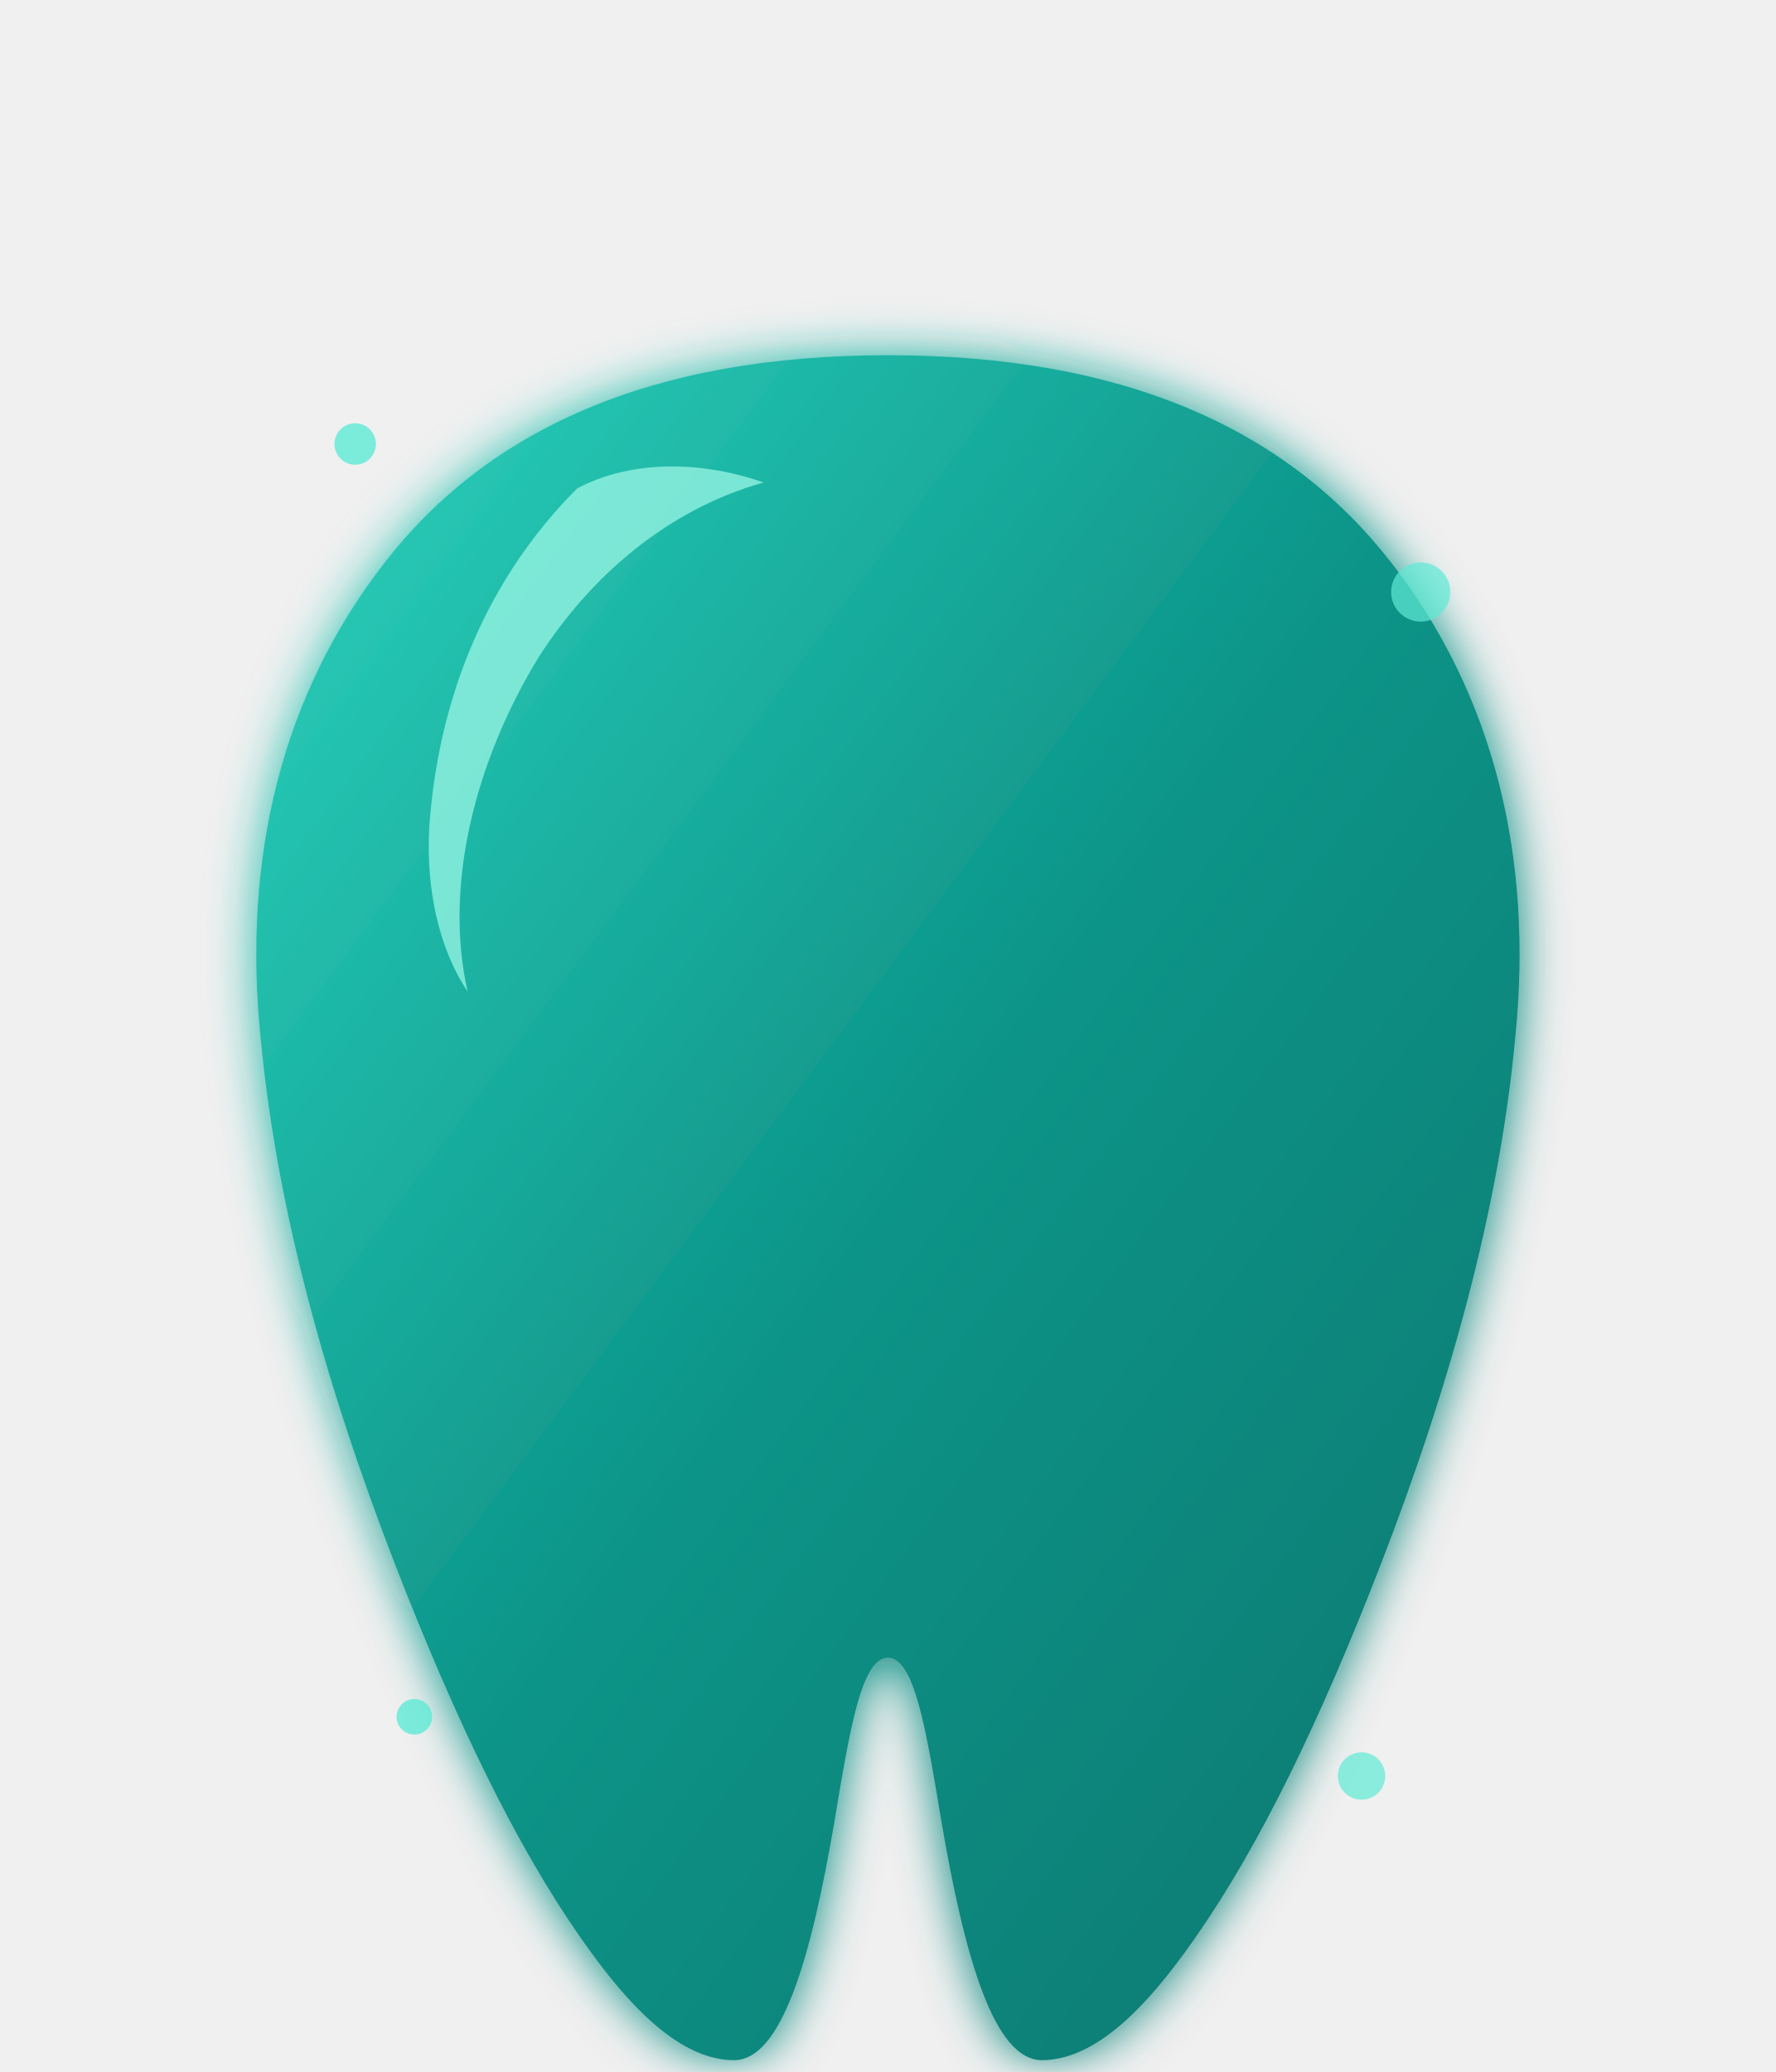
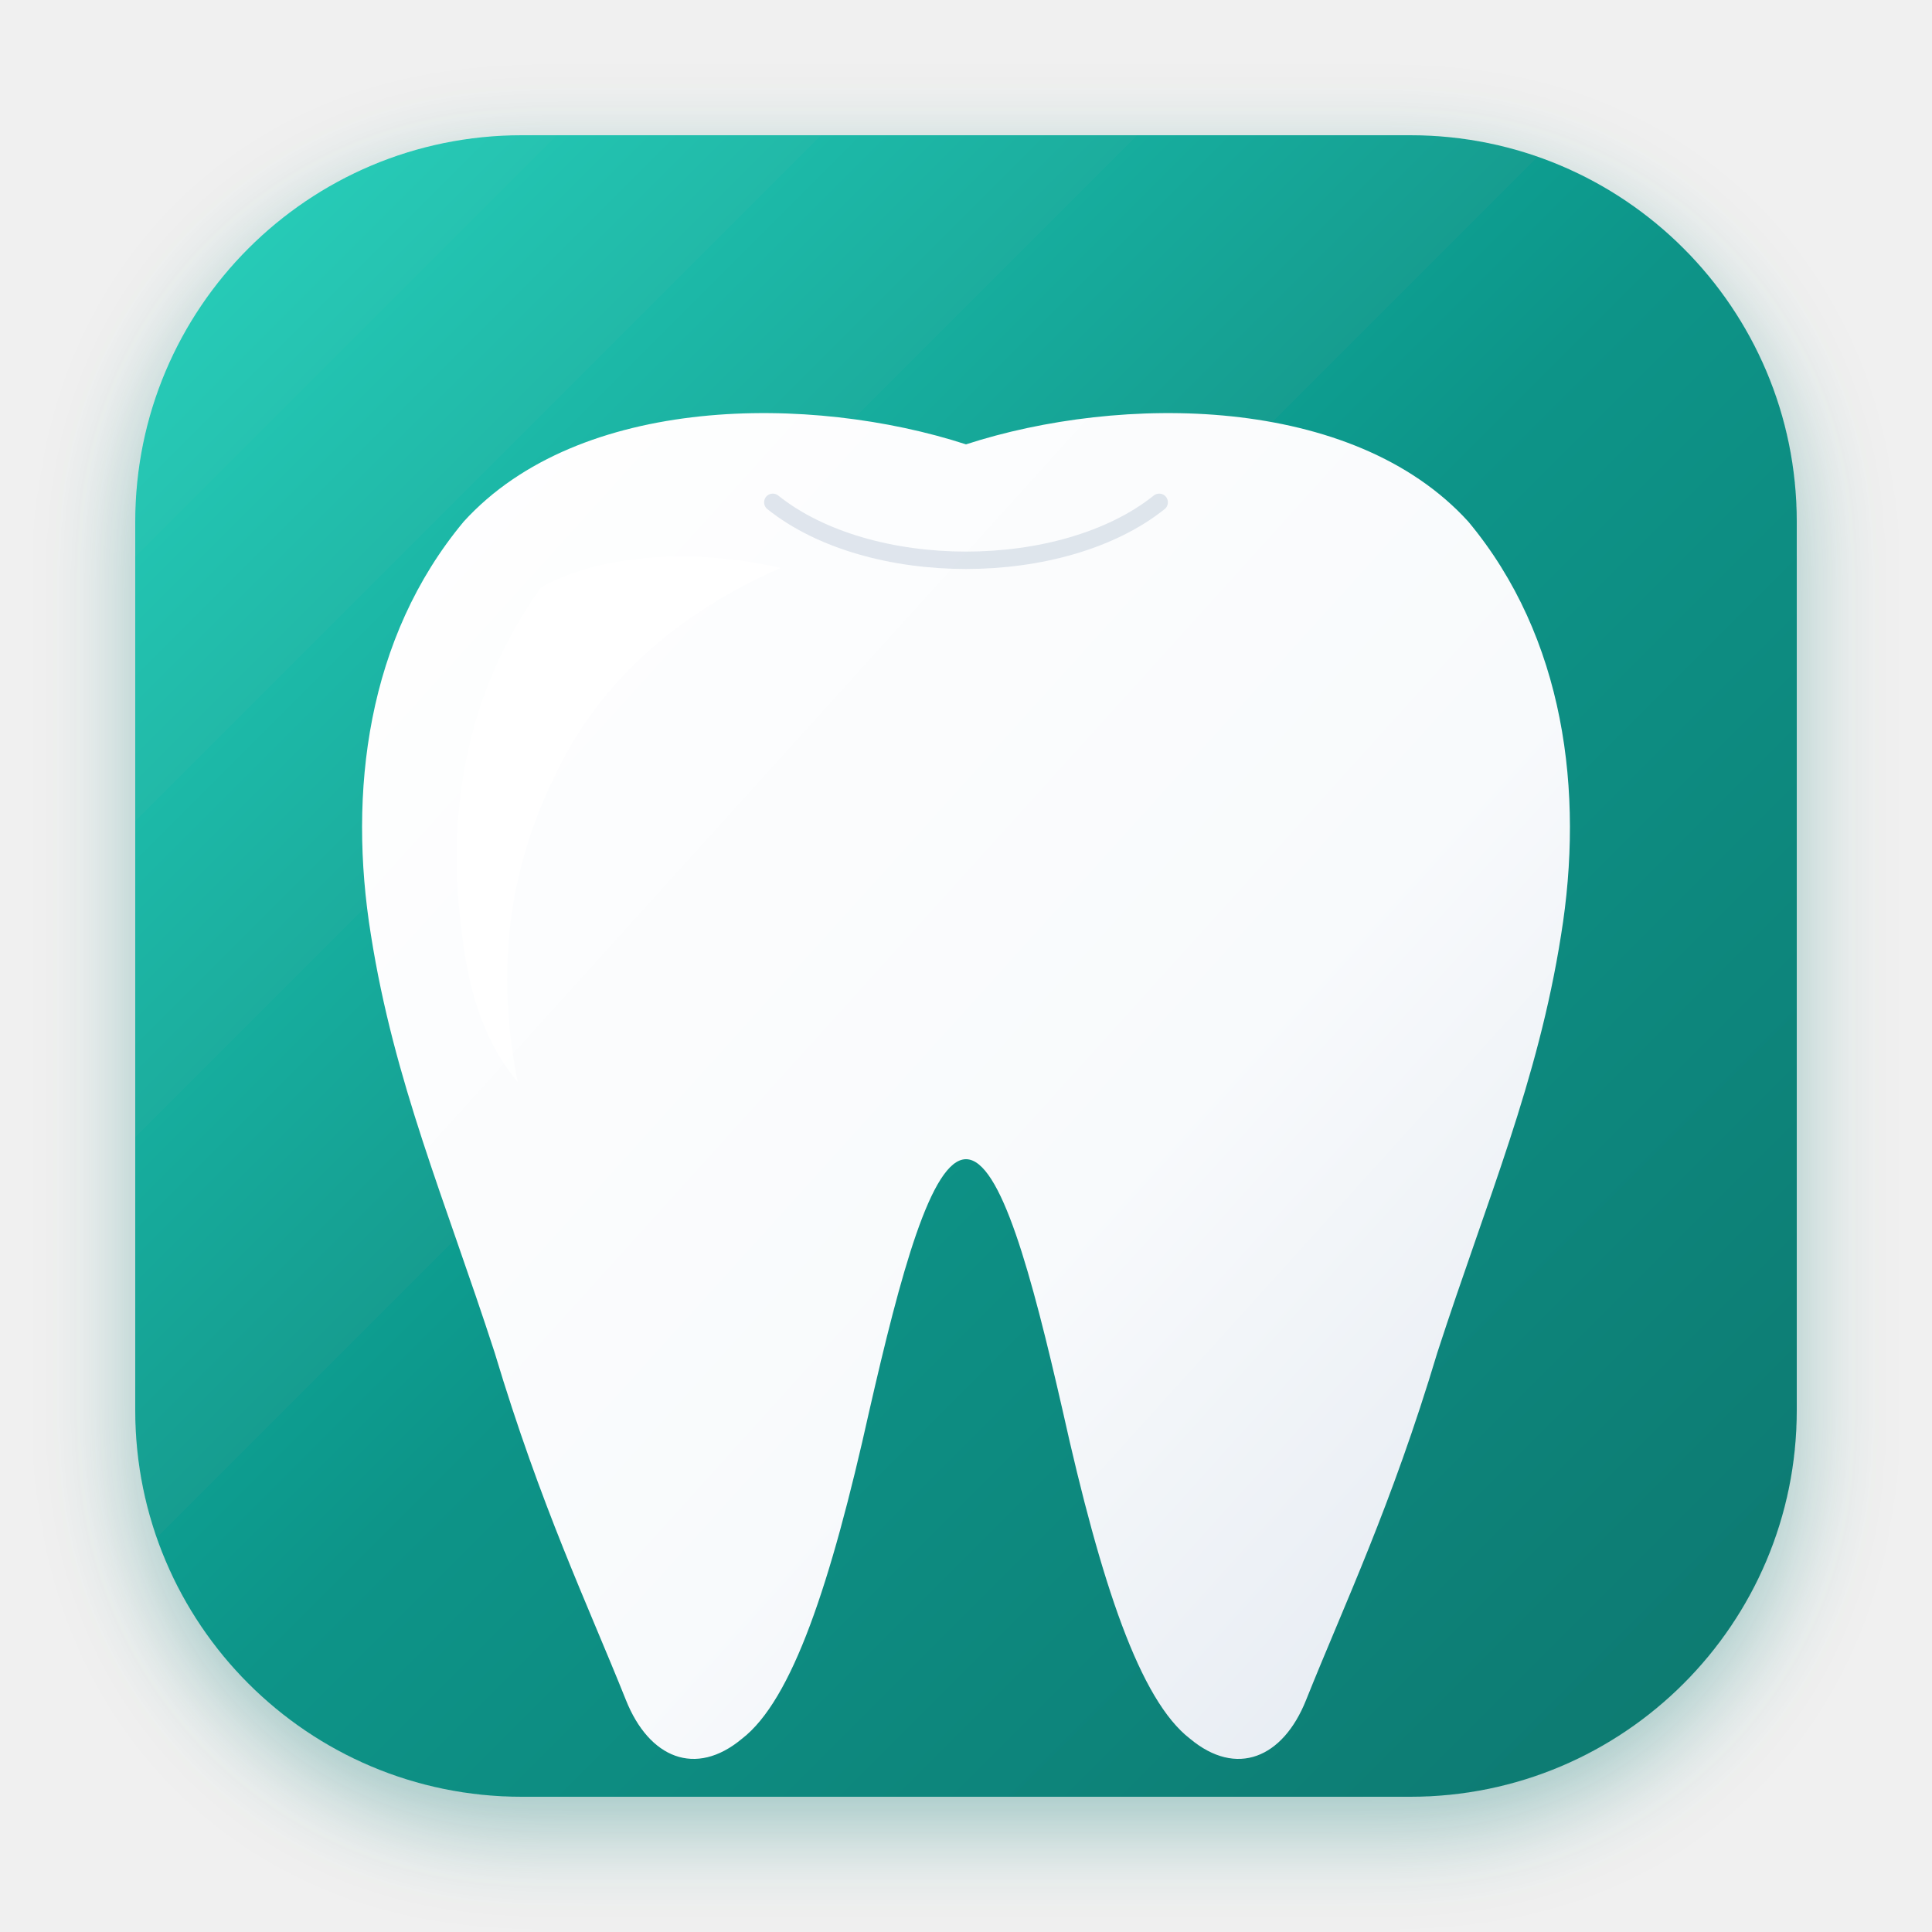
- <svg xmlns="http://www.w3.org/2000/svg" width="600" height="700" viewBox="0 0 600 700">
+ <svg xmlns="http://www.w3.org/2000/svg" width="500" height="500" viewBox="0 0 500 500">
  <defs>
-     <linearGradient id="heroToothGrad" x1="0%" y1="0%" x2="100%" y2="100%">
+     <linearGradient id="brandTealGradRealTeal" x1="0%" y1="0%" x2="100%" y2="100%">
      <stop offset="0%" stop-color="#2dd4bf" />
      <stop offset="50%" stop-color="#0d9488" />
      <stop offset="100%" stop-color="#0f766e" />
    </linearGradient>
-     <filter id="glowTeal" x="-20%" y="-20%" width="140%" height="140%">
-       <feGaussianBlur stdDeviation="8" result="blur" />
-       <feComposite in="SourceGraphic" in2="blur" operator="over" />
+     <linearGradient id="whiteToothGradRealTeal" x1="0%" y1="0%" x2="100%" y2="100%">
+       <stop offset="0%" stop-color="#ffffff" />
+       <stop offset="60%" stop-color="#f8fafc" />
+       <stop offset="100%" stop-color="#e2e8f0" />
+     </linearGradient>
+     <filter id="toothRealShadowTeal" x="-20%" y="-20%" width="140%" height="140%">
+       <feDropShadow dx="0" dy="8" stdDeviation="12" flood-color="#0f766e" flood-opacity="0.35" />
    </filter>
  </defs>
-   <path d="M300 120            C 220 120, 165 145, 130 190            C 95 235, 82 290, 88 350            C 94 415, 114 480, 138 540            C 158 590, 178 630, 200 660            C 216 682, 232 696, 248 696            C 264 696, 274 662, 282 615            C 287 585, 291 560, 300 560            C 309 560, 313 585, 318 615            C 326 662, 336 696, 352 696            C 368 696, 384 682, 400 660            C 422 630, 442 590, 462 540            C 486 480, 506 415, 512 350            C 518 290, 505 235, 470 190            C 435 145, 380 120, 300 120 Z" fill="url(#heroToothGrad)" filter="url(#glowTeal)" />
-   <path d="M195 165            C 165 195, 148 235, 145 280            C 144 300, 148 320, 158 335            C 150 300, 160 258, 182 222            C 200 194, 226 172, 258 163            C 235 155, 212 156, 195 165 Z" fill="#99f6e4" opacity="0.75" />
-   <circle cx="120" cy="150" r="7" fill="#5eead4" opacity="0.8" />
-   <circle cx="480" cy="200" r="10" fill="#5eead4" opacity="0.7" />
-   <circle cx="460" cy="600" r="8" fill="#5eead4" opacity="0.7" />
-   <circle cx="140" cy="580" r="6" fill="#5eead4" opacity="0.8" />
+   <rect x="35" y="35" width="430" height="430" rx="100" fill="url(#brandTealGradRealTeal)" filter="url(#toothRealShadowTeal)" />
+   <path d="M 250 115            C 210 102, 150 102, 120 135            C 95 165, 90 205, 96 242            C 102 280, 115 310, 128 350            C 140 390, 152 415, 162 440            C 168 455, 180 460, 192 450            C 205 440, 215 410, 225 365            C 233 330, 241 300, 250 300            C 259 300, 267 330, 275 365            C 285 410, 295 440, 308 450            C 320 460, 332 455, 338 440            C 348 415, 360 390, 372 350            C 385 310, 398 280, 404 242            C 410 205, 405 165, 380 135            C 350 102, 290 102, 250 115 Z" fill="url(#whiteToothGradRealTeal)" />
+   <path d="M 200 130 C 225 150, 275 150, 300 130" fill="none" stroke="#cbd5e1" stroke-width="4.5" stroke-linecap="round" opacity="0.6" />
+   <path d="M 140 152            C 120 180, 115 212, 120 245            C 122 260, 127 272, 134 280            C 129 255, 130 228, 144 200            C 156 175, 177 158, 202 147            C 181 142, 156 143, 140 152 Z" fill="#ffffff" opacity="0.85" />
</svg>
